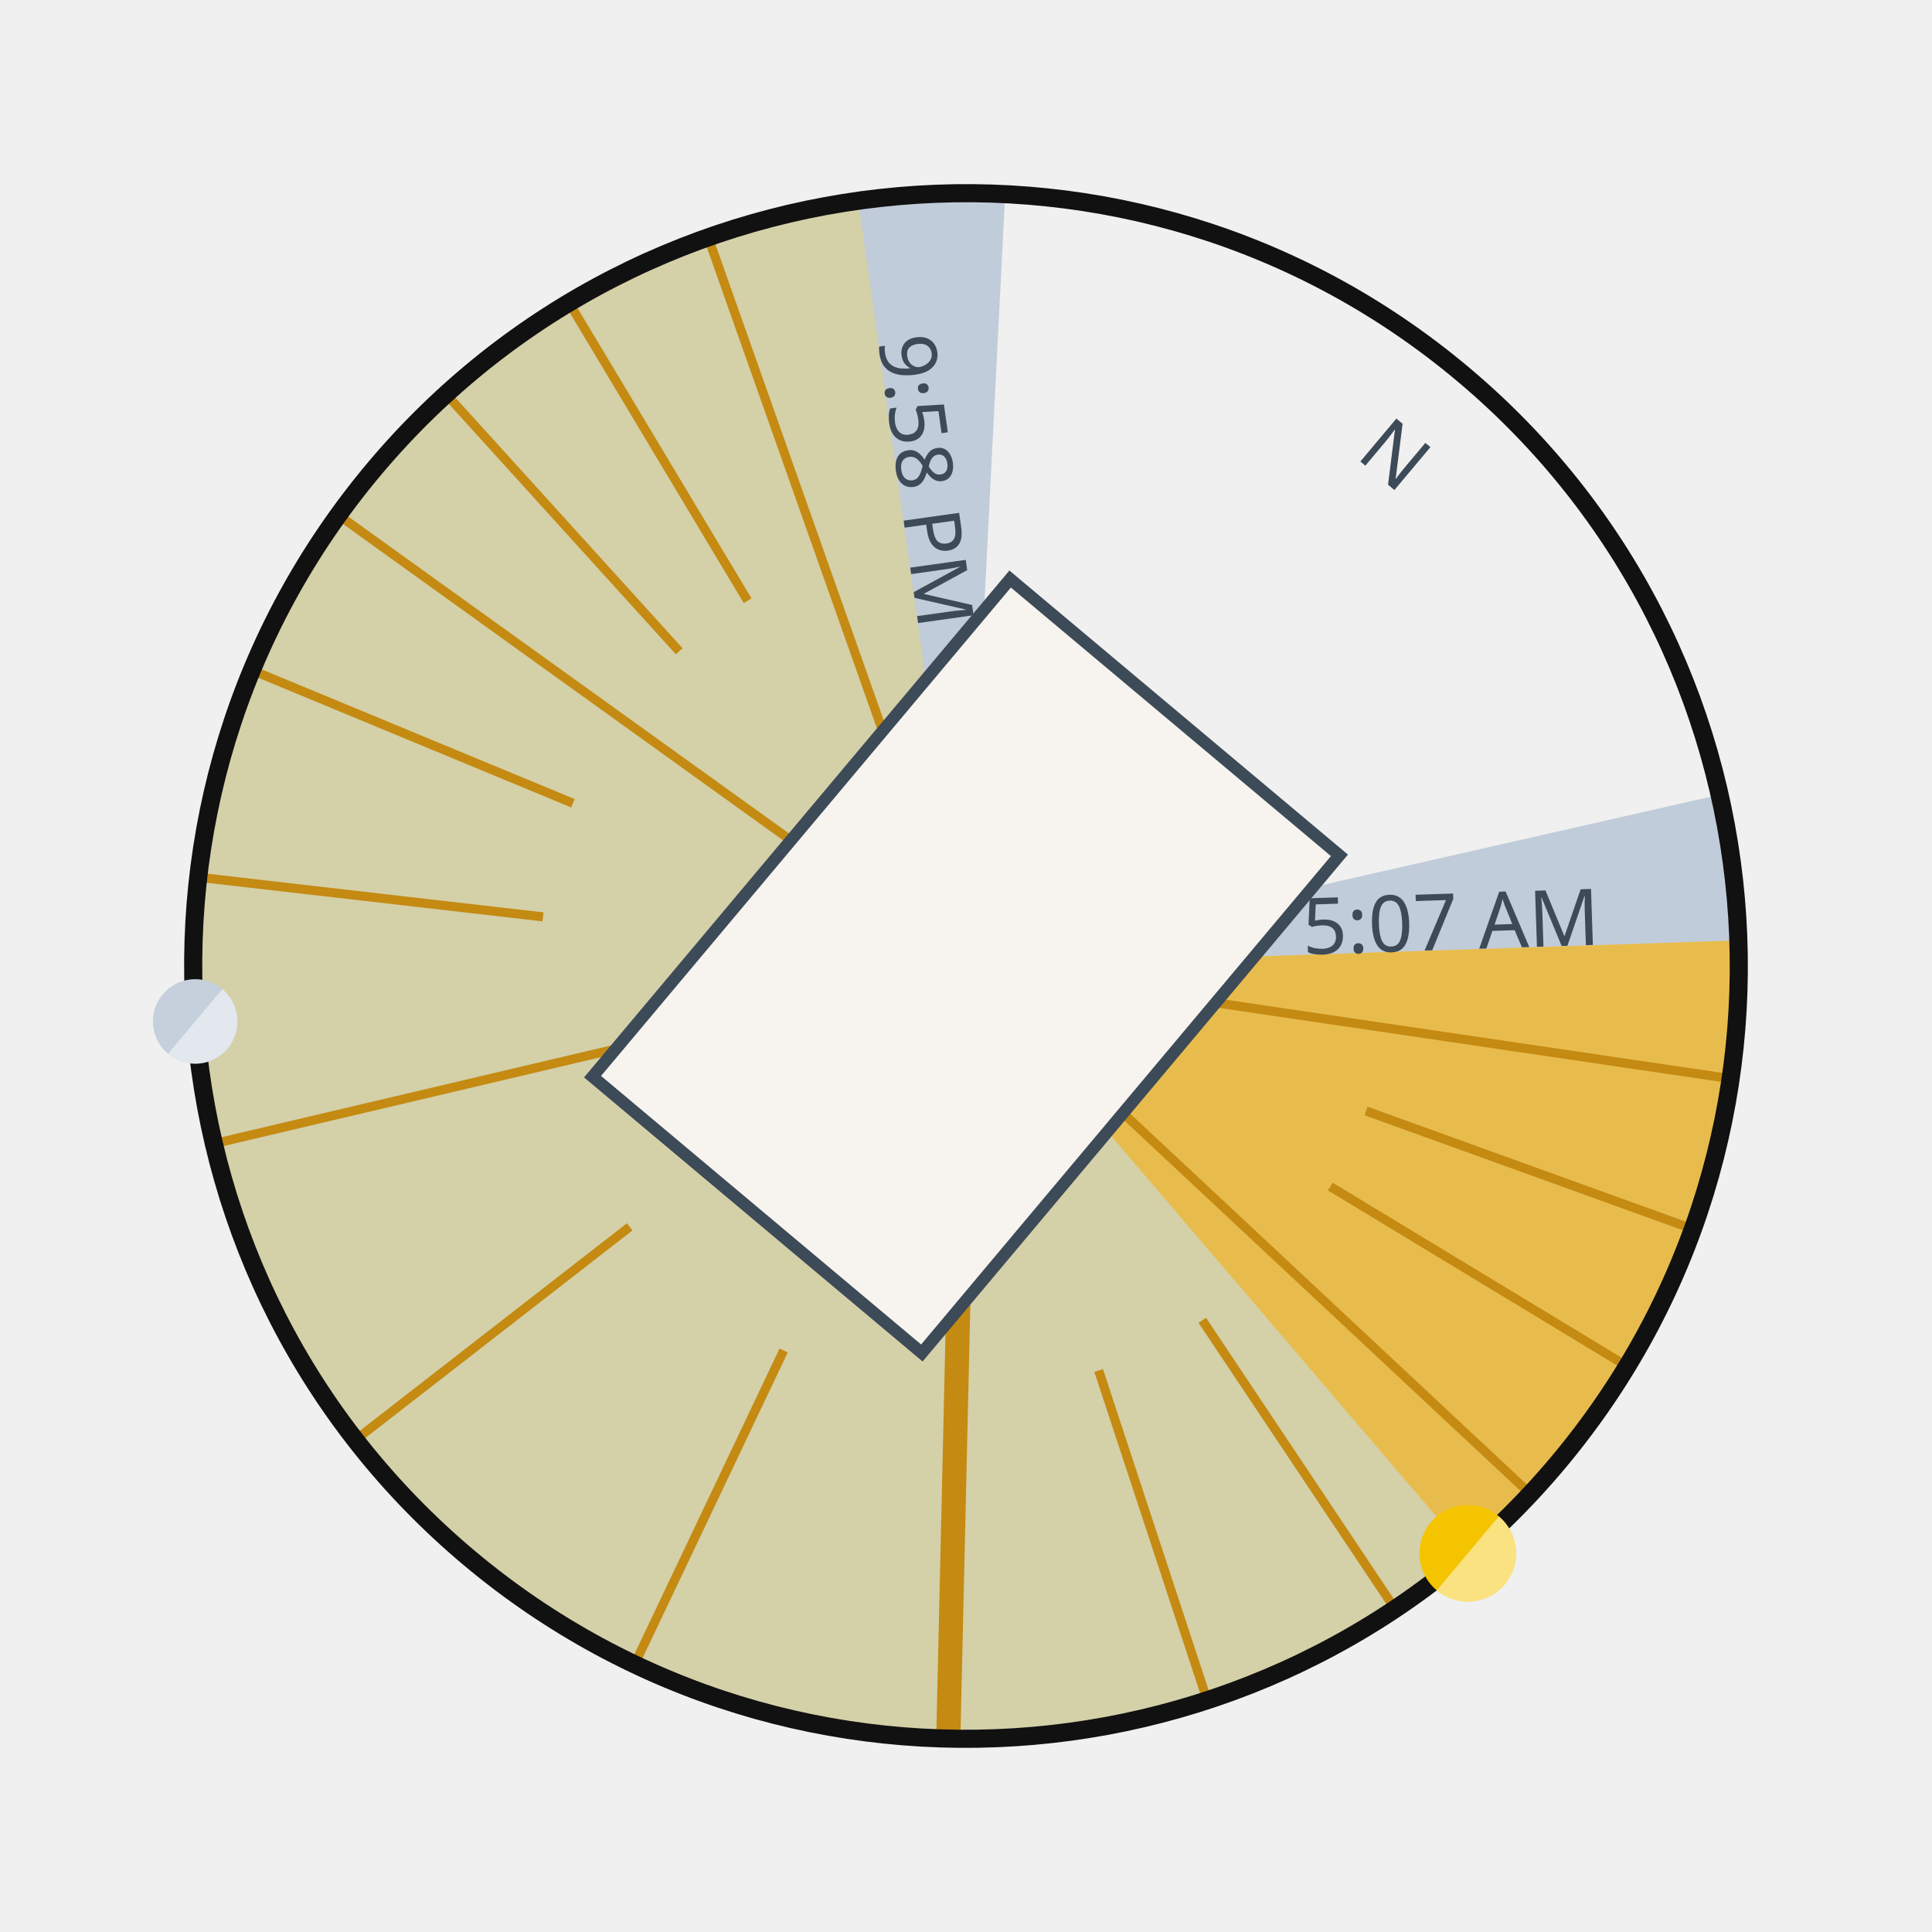
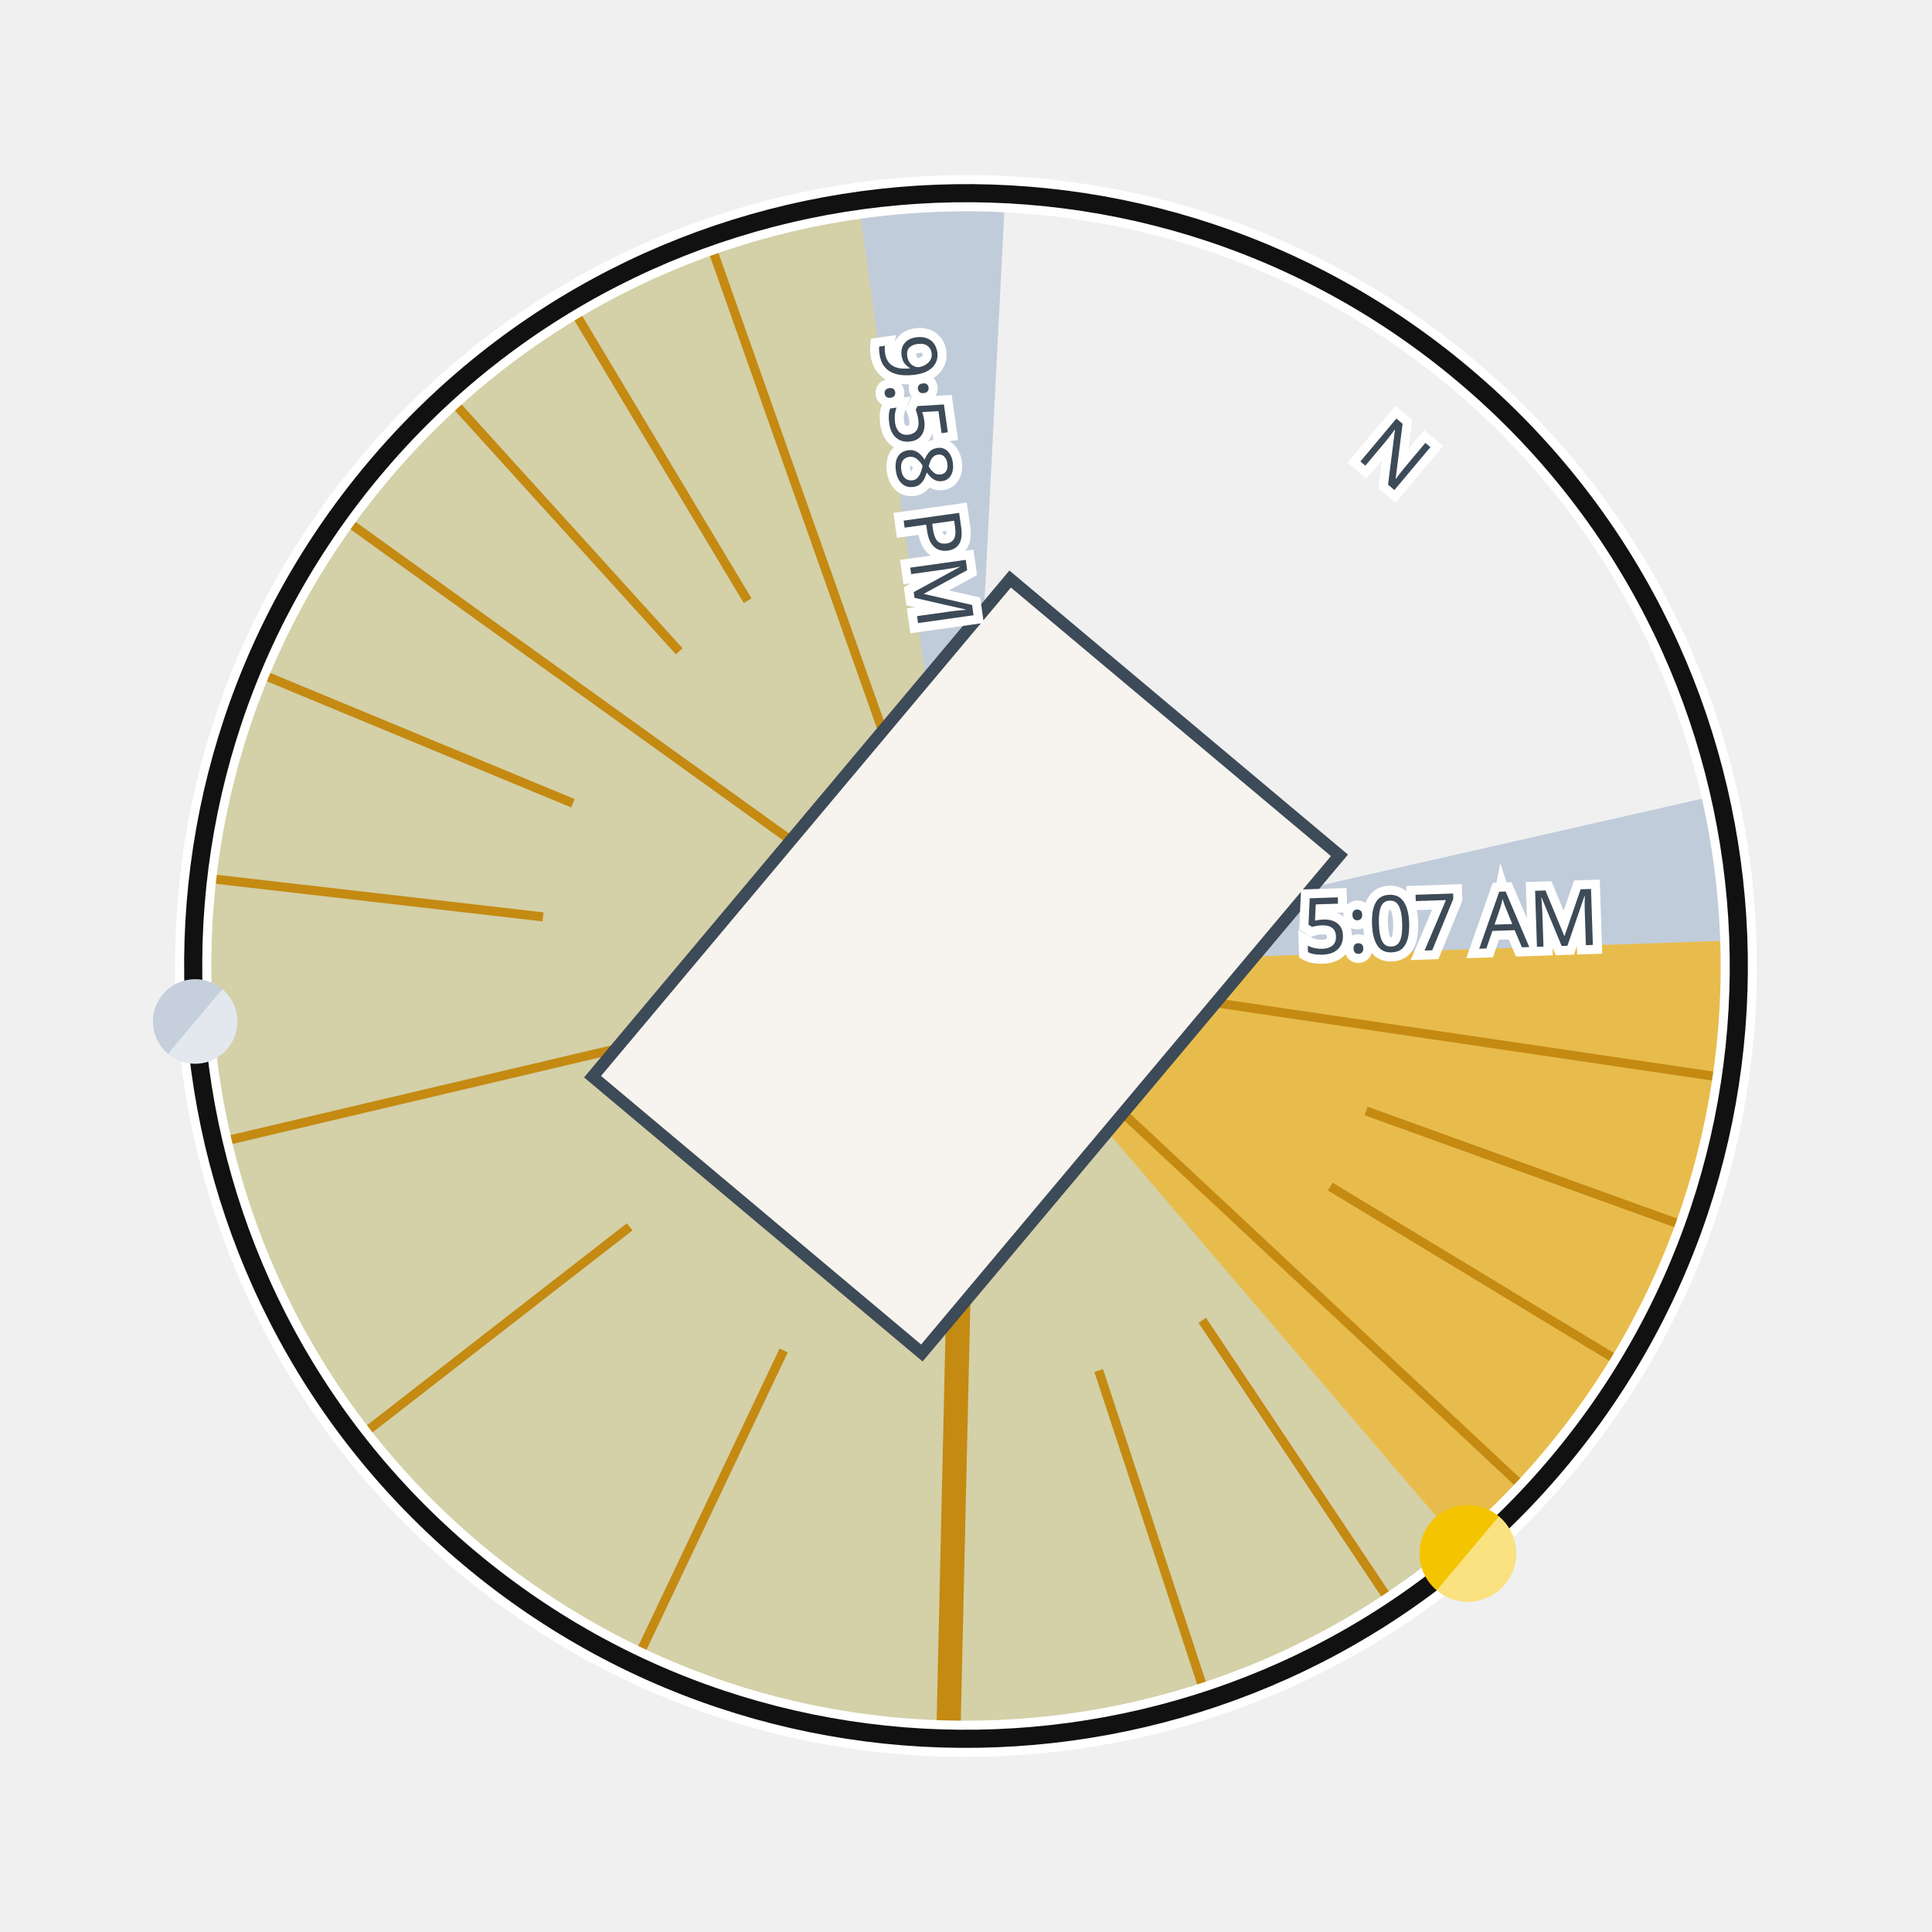
<svg xmlns="http://www.w3.org/2000/svg" width="320" height="320" viewBox="0 0 320 320" font-family="sans-serif" font-size="13">
  <g id="rotation" transform="rotate(40.0 160.0 160.0)">
    <path id="twilight" d="M 160.0 160.0 L 237.4 58.0 A 128.0 128.0 0 1 1 82.8 57.9 Z" fill="#9aafc9" fill-opacity="0.55" />
    <path id="pale" d="M 160.0 160.0 L 255.3 74.5 A 128.0 128.0 0 1 1 64.9 74.4 Z" fill="#f6d84a" fill-opacity="0.35" />
    <path id="rim" d="M 255.3 74.5 A 128.0 128.0 0 1 1 64.9 74.4" fill="none" stroke="#c48a12" stroke-width="1.5" />
    <path id="strong" d="M 160.0 160.0 L 255.3 74.5 A 128.0 128.0 0 0 1 286.2 181.1 Z" fill="#f0b429" fill-opacity="0.72" />
    <g id="hours">
      <line x1="184.7" y1="144.8" x2="269.0" y2="92.9" stroke="#c48a12" stroke-width="1.5" />
      <line x1="226.2" y1="135.8" x2="280.2" y2="116.0" stroke="#c48a12" stroke-width="1.5" />
      <line x1="229.7" y1="149.2" x2="286.5" y2="140.4" stroke="#c48a12" stroke-width="1.5" />
      <line x1="189.0" y1="161.6" x2="287.8" y2="166.9" stroke="#c48a12" stroke-width="1.5" />
      <line x1="227.7" y1="179.8" x2="282.9" y2="195.9" stroke="#c48a12" stroke-width="1.5" />
      <line x1="219.9" y1="197.2" x2="268.8" y2="227.5" stroke="#c48a12" stroke-width="1.5" />
      <line x1="160.0" y1="160.0" x2="240.0" y2="259.9" stroke="#c48a12" stroke-width="4" />
      <line x1="177.8" y1="228.2" x2="192.3" y2="283.9" stroke="#c48a12" stroke-width="1.5" />
      <line x1="145.1" y1="228.9" x2="133.0" y2="285.1" stroke="#c48a12" stroke-width="1.5" />
      <line x1="142.7" y1="183.3" x2="83.5" y2="262.6" stroke="#c48a12" stroke-width="1.5" />
      <line x1="101.1" y1="198.8" x2="53.1" y2="230.5" stroke="#c48a12" stroke-width="1.5" />
      <line x1="92.8" y1="181.2" x2="37.9" y2="198.5" stroke="#c48a12" stroke-width="1.5" />
      <line x1="131.1" y1="162.2" x2="32.4" y2="169.6" stroke="#c48a12" stroke-width="1.5" />
      <line x1="90.1" y1="150.6" x2="33.2" y2="142.8" stroke="#c48a12" stroke-width="1.5" />
      <line x1="93.4" y1="136.9" x2="39.0" y2="118.1" stroke="#c48a12" stroke-width="1.5" />
      <line x1="135.0" y1="145.3" x2="49.7" y2="95.0" stroke="#c48a12" stroke-width="1.5" />
    </g>
+     <circle id="ring-halo" cx="160.0" cy="160.0" r="128.0" fill="none" stroke="#ffffff" stroke-width="6" />
    <circle id="ring" cx="160.0" cy="160.0" r="128.0" fill="none" stroke="#111111" stroke-width="3" />
    <polygon id="house" points="124.4,213.8 124.4,106.2 195.6,106.2 195.6,213.8" fill="#f7f4ef" stroke="#3d4a57" stroke-width="2" />
    <g id="sun">
      <circle cx="286.2" cy="181.1" r="8.0" fill="#f5c400" />
      <path d="M 286.2 173.1 A 8.0 8.0 0 0 1 286.2 189.1 Z" fill="#ffffff" fill-opacity="0.5" />
    </g>
    <g id="moon">
      <circle cx="68.1" cy="249.1" r="7.0" fill="#c5d0dc" />
      <path d="M 68.1 242.1 A 7.0 7.0 0 0 1 68.1 256.1 Z" fill="#ffffff" fill-opacity="0.5" />
    </g>
-     <text id="sunrise" x="219.9" y="106.2" text-anchor="middle" dominant-baseline="alphabetic" fill="#3d4a57" transform="rotate(-41.9 219.9 106.2)">5:07 AM</text>
-     <text id="sunset" x="100.2" y="106.1" text-anchor="middle" dominant-baseline="alphabetic" fill="#3d4a57" transform="rotate(402.0 100.2 106.1)">9:58 PM</text>
-     <text id="north" x="160.0" y="54.0" text-anchor="middle" fill="#3d4a57">N</text>
+     <text id="sunrise" x="219.9" y="106.2" text-anchor="middle" dominant-baseline="alphabetic" fill="#3d4a57" stroke="#ffffff" stroke-width="3" paint-order="stroke" transform="rotate(-41.9 219.9 106.2)">5:07 AM</text>
+     <text id="sunset" x="100.2" y="106.1" text-anchor="middle" dominant-baseline="alphabetic" fill="#3d4a57" stroke="#ffffff" stroke-width="3" paint-order="stroke" transform="rotate(402.0 100.2 106.1)">9:58 PM</text>
+     <text id="north" x="160.0" y="54.0" text-anchor="middle" fill="#3d4a57" stroke="#ffffff" stroke-width="3" paint-order="stroke">N</text>
  </g>
</svg>
